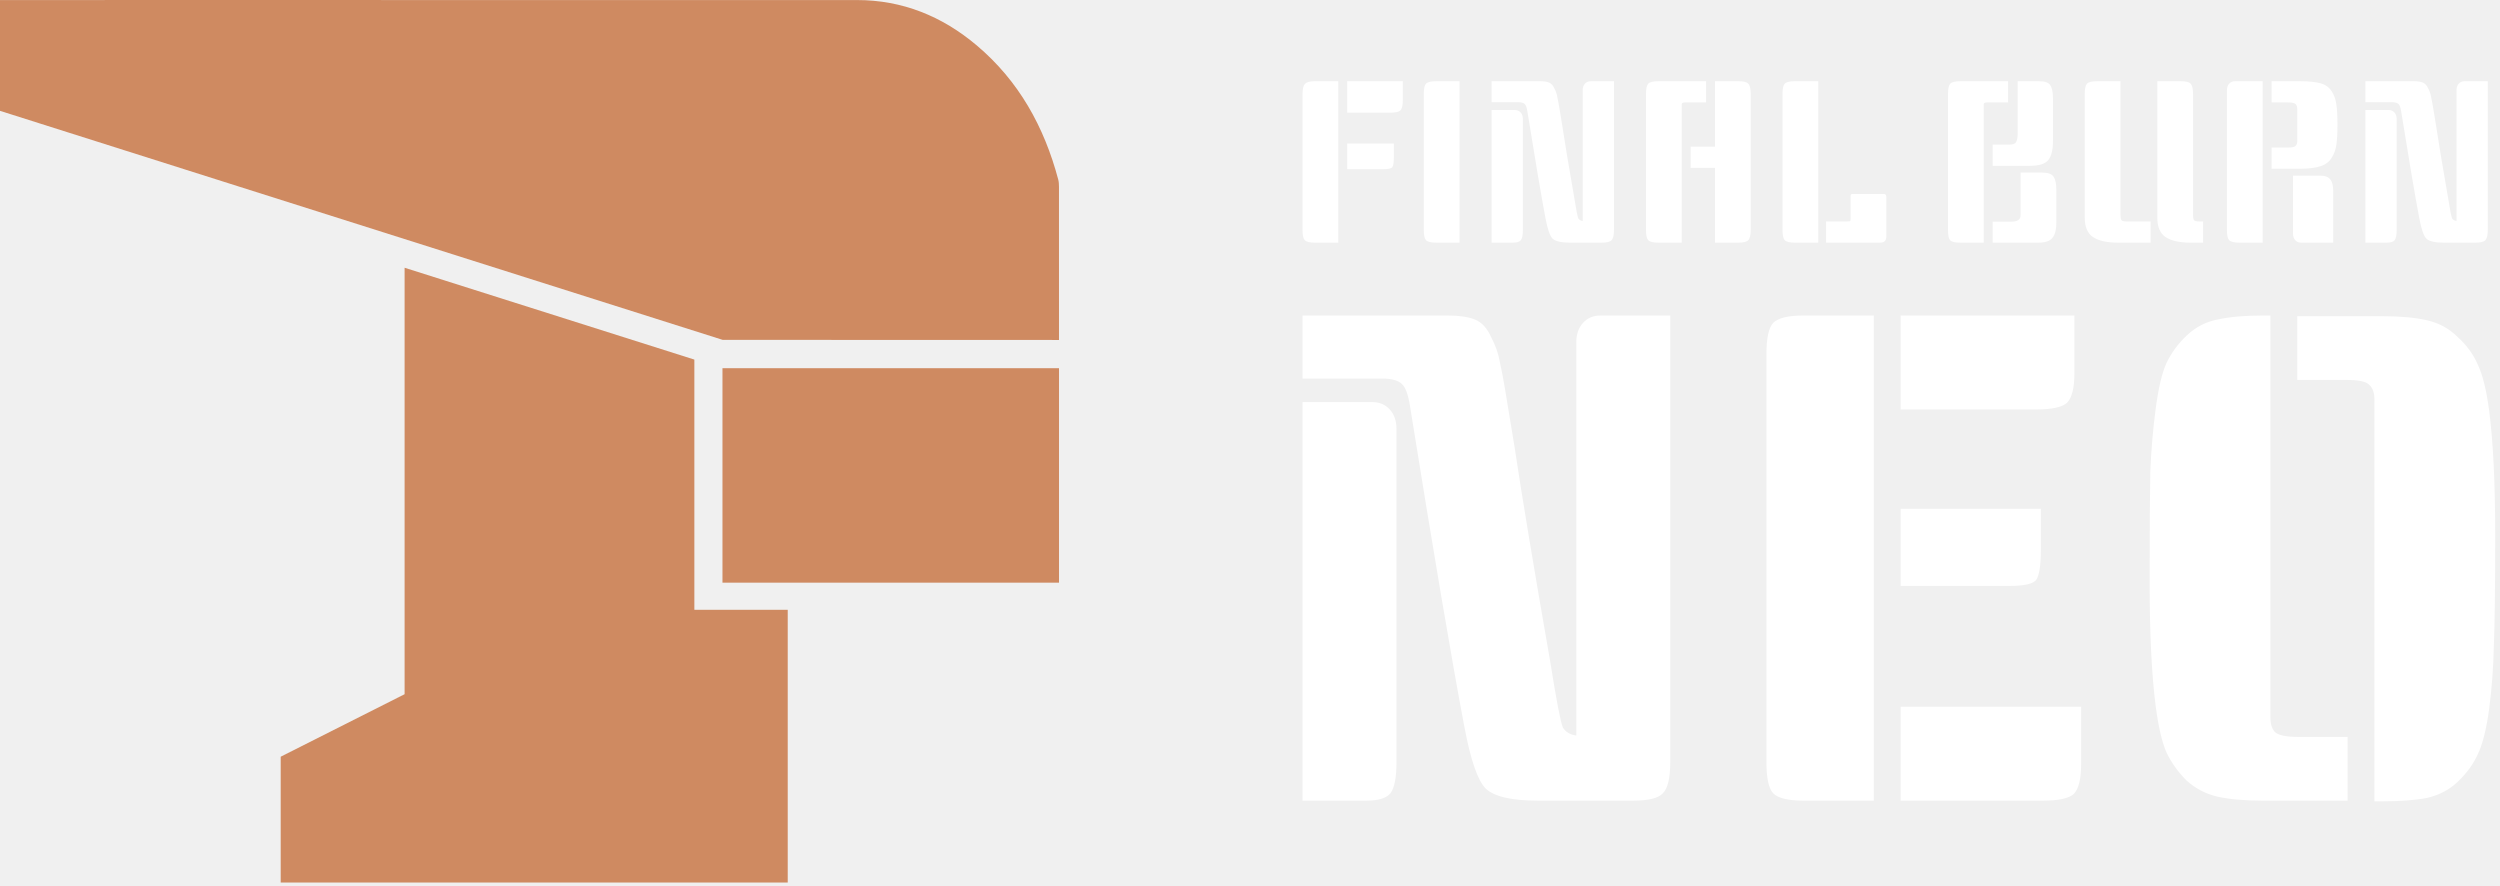
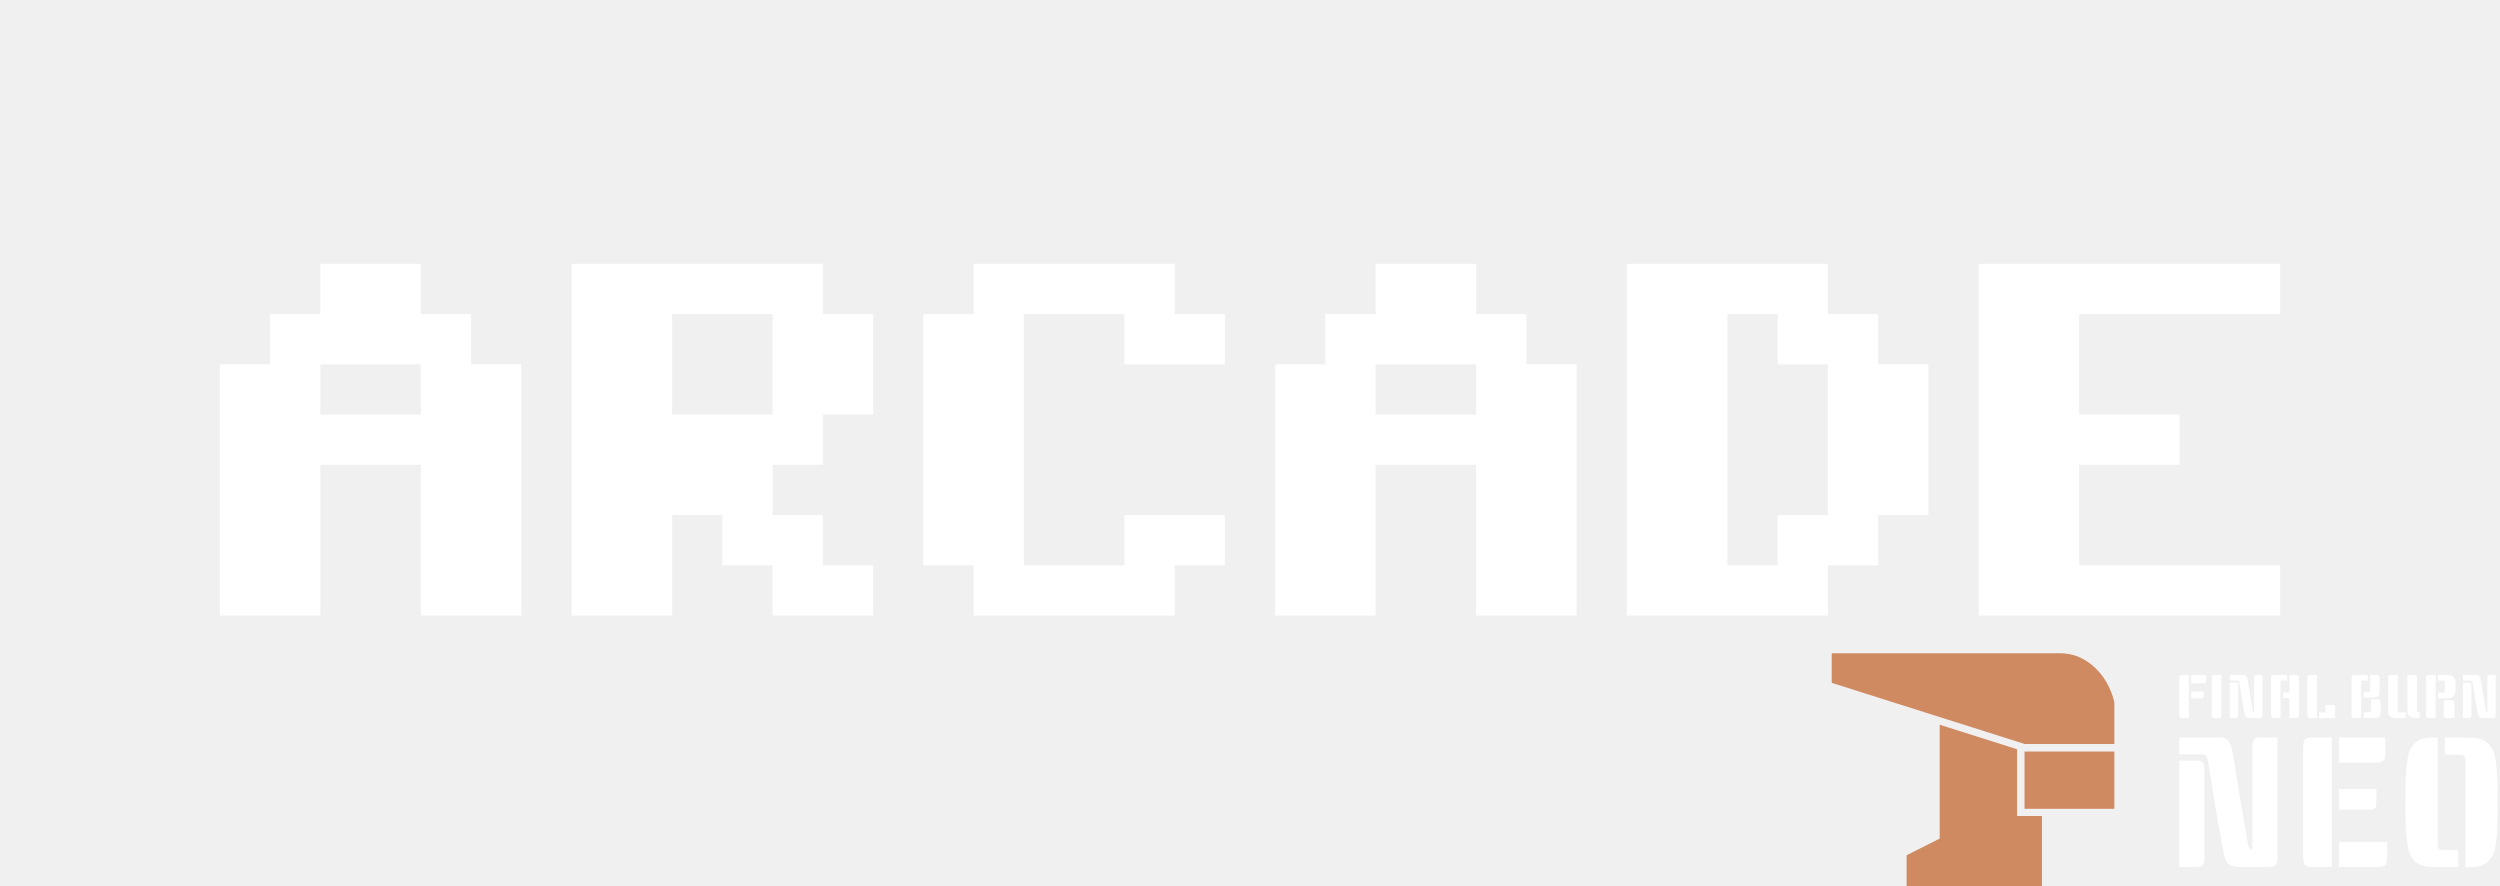
- <svg xmlns="http://www.w3.org/2000/svg" width="398" height="141" viewBox="0 0 398 141" fill="none">
-   <path d="M213.052 38.631H209.319C208.513 38.631 207.98 38.501 207.719 38.24C207.482 37.979 207.364 37.446 207.364 36.64V14.991C207.364 14.161 207.494 13.616 207.755 13.355C208.016 13.071 208.537 12.929 209.319 12.929H213.052V38.631ZM221.904 22.847V24.98C221.904 25.833 221.821 26.378 221.655 26.615C221.489 26.829 221.015 26.935 220.233 26.935H214.474V22.847H221.904ZM223.326 12.929V15.986C223.326 16.792 223.195 17.325 222.935 17.586C222.674 17.823 222.129 17.941 221.299 17.941H214.474V12.929H223.326Z" fill="white" />
-   <path d="M232.354 38.631H228.621C227.816 38.631 227.282 38.501 227.022 38.24C226.785 37.979 226.666 37.434 226.666 36.605V14.955C226.666 14.126 226.785 13.581 227.022 13.32C227.282 13.059 227.816 12.929 228.621 12.929H232.354V38.631Z" fill="white" />
-   <path d="M256.945 12.929V36.605C256.945 37.434 256.815 37.979 256.554 38.24C256.317 38.501 255.796 38.631 254.99 38.631H249.942C248.543 38.631 247.619 38.418 247.169 37.991C246.742 37.565 246.363 36.463 246.031 34.685C245.368 31.178 244.408 25.513 243.152 17.692C243.057 17.1 242.915 16.721 242.725 16.555C242.559 16.389 242.263 16.294 241.836 16.27H237.464V12.929H245.178C245.771 12.929 246.245 13 246.6 13.142C246.956 13.284 247.24 13.592 247.453 14.066C247.69 14.517 247.844 14.955 247.915 15.382C248.01 15.808 248.105 16.306 248.2 16.875C248.318 17.562 248.484 18.569 248.697 19.896C249.1 22.575 249.728 26.355 250.582 31.237C250.913 33.322 251.139 34.496 251.257 34.756C251.399 34.993 251.636 35.136 251.968 35.183V14.351C251.968 13.924 252.087 13.581 252.324 13.32C252.561 13.059 252.869 12.929 253.248 12.929H256.945ZM237.464 17.515H241.161C241.54 17.515 241.848 17.645 242.085 17.906C242.322 18.166 242.441 18.51 242.441 18.937V36.605C242.441 37.411 242.334 37.956 242.121 38.24C241.907 38.501 241.481 38.631 240.841 38.631H237.464V17.515Z" fill="white" />
-   <path d="M271.605 16.306H268.299C267.92 16.306 267.73 16.401 267.73 16.59V38.631H263.997C263.192 38.631 262.658 38.501 262.398 38.24C262.161 37.979 262.042 37.434 262.042 36.605V14.955C262.042 14.126 262.161 13.581 262.398 13.32C262.658 13.059 263.192 12.929 263.997 12.929H271.605V16.306ZM273.027 12.929H276.76C277.566 12.929 278.087 13.059 278.324 13.32C278.585 13.581 278.715 14.126 278.715 14.955V36.569C278.715 37.399 278.585 37.956 278.324 38.24C278.063 38.501 277.542 38.631 276.76 38.631H273.027V26.722H269.152V23.345H273.027V12.929Z" fill="white" />
-   <path d="M294.937 30.881H299.914C300.175 30.881 300.305 31.047 300.305 31.379V37.636C300.305 38.299 299.973 38.631 299.31 38.631H290.707V35.254H294.013C294.392 35.254 294.582 35.218 294.582 35.147C294.605 35.053 294.617 34.946 294.617 34.827V31.272C294.617 31.083 294.641 30.976 294.688 30.953C294.736 30.905 294.819 30.881 294.937 30.881ZM289.463 38.631H285.73C284.924 38.631 284.391 38.501 284.13 38.24C283.893 37.979 283.775 37.434 283.775 36.605V14.955C283.775 14.126 283.893 13.581 284.13 13.32C284.391 13.059 284.924 12.929 285.73 12.929H289.463V38.631Z" fill="white" />
-   <path d="M319.687 16.306H316.381C316.002 16.306 315.812 16.401 315.812 16.59V38.631H312.08C311.274 38.631 310.741 38.513 310.48 38.276C310.243 38.015 310.124 37.482 310.124 36.676V14.955C310.124 14.126 310.243 13.581 310.48 13.32C310.741 13.059 311.274 12.929 312.08 12.929H319.687V16.306ZM321.678 27.469H325.055C326.027 27.469 326.655 27.694 326.939 28.144C327.224 28.571 327.366 29.258 327.366 30.206V35.467C327.366 37.032 326.951 37.991 326.122 38.347C325.719 38.536 325.209 38.631 324.593 38.631H317.234V35.289H320.221C321.192 35.289 321.678 34.946 321.678 34.259V27.469ZM321.216 12.929H324.593C325.541 12.929 326.145 13.142 326.406 13.569C326.691 13.995 326.833 14.694 326.833 15.666V22.492C326.833 23.866 326.584 24.862 326.086 25.478C325.612 26.094 324.605 26.402 323.065 26.402H317.234V23.025H319.865C320.458 23.025 320.825 22.883 320.967 22.598C321.133 22.314 321.216 21.875 321.216 21.283V12.929Z" fill="white" />
-   <path d="M337.579 12.929V34.223C337.579 34.602 337.626 34.875 337.721 35.041C337.839 35.183 338.112 35.254 338.539 35.254H342.378V38.631H337.152C335.422 38.631 334.107 38.335 333.206 37.742C332.329 37.15 331.891 36.119 331.891 34.65V14.955C331.891 14.126 332.009 13.581 332.246 13.32C332.507 13.059 333.04 12.929 333.846 12.929H337.579ZM343.444 12.929H347.177C347.983 12.929 348.504 13.059 348.741 13.32C349.002 13.581 349.132 14.126 349.132 14.955V34.223C349.132 34.602 349.18 34.875 349.275 35.041C349.393 35.183 349.666 35.254 350.092 35.254H350.732V38.631H348.706C346.976 38.631 345.66 38.335 344.76 37.742C343.883 37.15 343.444 36.119 343.444 34.65V12.929Z" fill="white" />
-   <path d="M360.215 38.631H356.482C355.676 38.631 355.143 38.501 354.882 38.24C354.645 37.979 354.527 37.434 354.527 36.605V14.351C354.527 13.924 354.645 13.581 354.882 13.32C355.119 13.059 355.427 12.929 355.807 12.929H360.215V38.631ZM361.637 12.929H366.152C367.526 12.929 368.604 13.036 369.387 13.249C370.192 13.462 370.797 13.889 371.2 14.528C371.602 15.145 371.851 15.844 371.946 16.626C372.065 17.384 372.124 18.463 372.124 19.861C372.124 21.259 372.065 22.326 371.946 23.06C371.851 23.795 371.602 24.482 371.2 25.122C370.82 25.762 370.216 26.212 369.387 26.473C368.581 26.734 367.502 26.864 366.152 26.864H361.637V23.487H364.267C364.884 23.487 365.275 23.404 365.441 23.238C365.63 23.072 365.725 22.812 365.725 22.456V17.372C365.725 16.993 365.63 16.721 365.441 16.555C365.275 16.389 364.884 16.306 364.267 16.306H361.637V12.929ZM365.049 27.966H369.458C370.169 27.966 370.678 28.168 370.986 28.571C371.294 28.95 371.448 29.578 371.448 30.455V38.631H366.329C365.95 38.631 365.642 38.501 365.405 38.24C365.168 37.979 365.049 37.636 365.049 37.209V27.966Z" fill="white" />
-   <path d="M396.054 12.929V36.605C396.054 37.434 395.923 37.979 395.663 38.24C395.426 38.501 394.904 38.631 394.099 38.631H389.05C387.652 38.631 386.728 38.418 386.278 37.991C385.851 37.565 385.472 36.463 385.14 34.685C384.476 31.178 383.517 25.513 382.26 17.692C382.166 17.1 382.024 16.721 381.834 16.555C381.668 16.389 381.372 16.294 380.945 16.27H376.573V12.929H384.287C384.879 12.929 385.353 13 385.709 13.142C386.064 13.284 386.349 13.592 386.562 14.066C386.799 14.517 386.953 14.955 387.024 15.382C387.119 15.808 387.214 16.306 387.309 16.875C387.427 17.562 387.593 18.569 387.806 19.896C388.209 22.575 388.837 26.355 389.69 31.237C390.022 33.322 390.247 34.496 390.366 34.756C390.508 34.993 390.745 35.136 391.077 35.183V14.351C391.077 13.924 391.195 13.581 391.432 13.32C391.669 13.059 391.977 12.929 392.357 12.929H396.054ZM376.573 17.515H380.27C380.649 17.515 380.957 17.645 381.194 17.906C381.431 18.166 381.55 18.51 381.55 18.937V36.605C381.55 37.411 381.443 37.956 381.23 38.24C381.016 38.501 380.59 38.631 379.95 38.631H376.573V17.515Z" fill="white" />
-   <path d="M265.902 50.232V121.375C265.902 123.867 265.51 125.505 264.727 126.289C264.014 127.072 262.448 127.464 260.026 127.464H244.858C240.656 127.464 237.879 126.823 236.526 125.541C235.244 124.259 234.105 120.948 233.108 115.606C231.114 105.067 228.229 88.047 224.455 64.546C224.17 62.766 223.743 61.626 223.173 61.128C222.675 60.629 221.785 60.344 220.503 60.273H207.364V50.232H230.544C232.324 50.232 233.749 50.446 234.817 50.873C235.885 51.3 236.74 52.226 237.38 53.65C238.093 55.003 238.555 56.321 238.769 57.603C239.054 58.885 239.339 60.38 239.624 62.089C239.98 64.154 240.478 67.181 241.119 71.169C242.33 79.216 244.217 90.575 246.781 105.245C247.778 111.512 248.454 115.037 248.81 115.82C249.238 116.532 249.95 116.96 250.947 117.102V54.505C250.947 53.223 251.303 52.191 252.015 51.407C252.727 50.624 253.653 50.232 254.792 50.232H265.902ZM207.364 64.012H218.473C219.613 64.012 220.538 64.404 221.25 65.187C221.963 65.97 222.319 67.003 222.319 68.285V121.375C222.319 123.796 221.998 125.434 221.357 126.289C220.716 127.072 219.435 127.464 217.512 127.464H207.364V64.012Z" fill="white" />
-   <path d="M298.309 127.464H287.093C284.672 127.464 283.069 127.072 282.286 126.289C281.574 125.505 281.218 123.867 281.218 121.375V56.321C281.218 53.828 281.574 52.191 282.286 51.407C283.069 50.624 284.672 50.232 287.093 50.232H298.309V127.464ZM331.317 112.509V121.588C331.317 124.01 330.925 125.612 330.142 126.395C329.359 127.108 327.721 127.464 325.228 127.464H302.582V112.509H331.317ZM324.908 80.996V87.406C324.908 89.969 324.658 91.607 324.16 92.32C323.661 92.96 322.237 93.281 319.887 93.281H302.582V80.996H324.908ZM330.249 50.232V59.312C330.249 61.733 329.857 63.336 329.074 64.119C328.29 64.831 326.652 65.187 324.16 65.187H302.582V50.232H330.249Z" fill="white" />
-   <path d="M361.451 50.232V114.218C361.451 115.286 361.7 116.069 362.199 116.568C362.769 117.066 363.979 117.316 365.831 117.316H373.736V127.464H360.169C357.321 127.464 354.935 127.25 353.012 126.823C351.161 126.395 349.523 125.541 348.099 124.259C346.746 122.906 345.677 121.41 344.894 119.773C344.182 118.135 343.612 115.678 343.185 112.402C342.544 107.488 342.223 100.901 342.223 92.64C342.223 84.308 342.259 78.433 342.33 75.014C342.473 71.596 342.758 68.285 343.185 65.08C343.612 61.804 344.182 59.383 344.894 57.816C345.677 56.178 346.746 54.719 348.099 53.437C349.523 52.084 351.161 51.229 353.012 50.873C354.935 50.446 357.321 50.232 360.169 50.232H361.451ZM365.724 50.339H379.29C382.139 50.339 384.489 50.553 386.34 50.98C388.263 51.407 389.901 52.297 391.254 53.65C392.679 54.932 393.747 56.392 394.459 58.03C395.242 59.668 395.848 62.125 396.275 65.401C396.916 70.314 397.236 76.937 397.236 85.269C397.236 93.53 397.165 99.37 397.023 102.788C396.951 106.206 396.702 109.553 396.275 112.829C395.848 116.034 395.242 118.455 394.459 120.093C393.747 121.66 392.679 123.12 391.254 124.473C389.901 125.754 388.263 126.609 386.34 127.036C384.489 127.392 382.139 127.57 379.29 127.57H378.008V63.585C378.008 62.517 377.724 61.733 377.154 61.235C376.655 60.736 375.48 60.487 373.629 60.487H365.724V50.339Z" fill="white" />
-   <path fill-rule="evenodd" clip-rule="evenodd" d="M110.543 57.247C110.543 72.051 110.543 82.232 110.543 97.076C115.539 97.076 120.435 97.076 125.407 97.076C125.407 110.14 125.407 127.526 125.407 140.499C98.478 140.499 71.624 140.499 44.686 140.499C44.686 133.822 44.686 127.208 44.686 120.468C51.199 117.182 57.758 113.874 64.412 110.517C64.412 87.937 64.412 65.395 64.412 42.625C79.876 47.527 95.147 52.367 110.543 57.247Z" fill="#CF8A61" />
-   <path fill-rule="evenodd" clip-rule="evenodd" d="M168.592 54.123L115.051 54.107L0 17.646C0 17.646 0 5.925 0 0.011C0.514 -0.012 53.081 0.008 78.889 0.008C98.063 0.008 117.238 0.011 136.412 0.008C143.687 0.006 150.001 2.593 155.498 7.229C162.193 12.877 166.234 20.18 168.465 28.559C168.568 28.944 168.59 29.36 168.59 29.762C168.598 37.495 168.592 54.123 168.592 54.123V54.123Z" fill="#CF8A61" />
-   <path fill-rule="evenodd" clip-rule="evenodd" d="M115.017 58.614C132.899 58.614 150.713 58.614 168.594 58.614C168.594 70.022 168.594 81.353 168.594 92.76C150.712 92.76 132.898 92.76 115.017 92.76C115.017 81.352 115.017 70.021 115.017 58.614V58.614Z" fill="#CF8A61" />
+ <svg xmlns="http://www.w3.org/2000/svg" width="398" height="141" viewBox="0 0 398 141">
+   <g id="mainlogo">
+     <path id="Trazado" fill="#ffffff" stroke="none" d="M 348.47 114.311 L 347.474 114.311 C 347.259 114.311 347.117 114.276 347.047 114.206 C 346.984 114.137 346.952 113.994 346.952 113.779 L 346.952 108.001 C 346.952 107.78 346.987 107.634 347.057 107.565 C 347.126 107.489 347.265 107.451 347.474 107.451 L 348.47 107.451 L 348.47 114.311 Z M 350.833 110.098 L 350.833 110.667 C 350.833 110.895 350.811 111.04 350.767 111.104 C 350.722 111.161 350.596 111.189 350.387 111.189 L 348.85 111.189 L 348.85 110.098 L 350.833 110.098 Z M 351.213 107.451 L 351.213 108.267 C 351.213 108.482 351.178 108.624 351.108 108.694 C 351.039 108.757 350.893 108.789 350.672 108.789 L 348.85 108.789 L 348.85 107.451 L 351.213 107.451 Z" />
+     <path id="path1" fill="#ffffff" stroke="none" d="M 353.622 114.311 L 352.626 114.311 C 352.411 114.311 352.268 114.276 352.199 114.206 C 352.136 114.137 352.104 113.991 352.104 113.77 L 352.104 107.992 C 352.104 107.77 352.136 107.625 352.199 107.555 C 352.268 107.485 352.411 107.451 352.626 107.451 L 353.622 107.451 L 353.622 114.311 Z" />
+     <path id="path2" fill="#ffffff" stroke="none" d="M 360.185 107.451 L 360.185 113.77 C 360.185 113.991 360.151 114.137 360.081 114.206 C 360.018 114.276 359.879 114.311 359.664 114.311 L 358.316 114.311 C 357.943 114.311 357.696 114.254 357.576 114.14 C 357.462 114.026 357.361 113.732 357.272 113.257 C 357.096 112.321 356.839 110.809 356.504 108.722 C 356.479 108.564 356.441 108.463 356.39 108.418 C 356.346 108.374 356.267 108.349 356.153 108.343 L 354.986 108.343 L 354.986 107.451 L 357.045 107.451 C 357.203 107.451 357.33 107.47 357.424 107.508 C 357.519 107.546 357.595 107.628 357.652 107.754 C 357.715 107.874 357.756 107.992 357.775 108.105 C 357.801 108.219 357.826 108.352 357.851 108.504 C 357.883 108.687 357.927 108.956 357.984 109.31 C 358.092 110.025 358.259 111.034 358.487 112.337 C 358.575 112.894 358.636 113.207 358.667 113.276 C 358.705 113.34 358.768 113.378 358.857 113.39 L 358.857 107.83 C 358.857 107.716 358.889 107.625 358.952 107.555 C 359.015 107.485 359.098 107.451 359.199 107.451 L 360.185 107.451 Z M 354.986 108.675 L 355.973 108.675 C 356.074 108.675 356.156 108.709 356.219 108.779 C 356.283 108.849 356.314 108.94 356.314 109.054 L 356.314 113.77 C 356.314 113.985 356.286 114.13 356.229 114.206 C 356.172 114.276 356.058 114.311 355.887 114.311 L 354.986 114.311 L 354.986 108.675 Z" />
+     <path id="path3" fill="#ffffff" stroke="none" d="M 364.098 108.352 L 363.216 108.352 C 363.115 108.352 363.064 108.377 363.064 108.428 L 363.064 114.311 L 362.068 114.311 C 361.853 114.311 361.71 114.276 361.641 114.206 C 361.578 114.137 361.546 113.991 361.546 113.77 L 361.546 107.992 C 361.546 107.77 361.578 107.625 361.641 107.555 C 361.71 107.485 361.853 107.451 362.068 107.451 L 364.098 107.451 L 364.098 108.352 Z M 364.478 107.451 L 365.474 107.451 C 365.689 107.451 365.828 107.485 365.891 107.555 C 365.961 107.625 365.996 107.77 365.996 107.992 L 365.996 113.76 C 365.996 113.982 365.961 114.13 365.891 114.206 C 365.822 114.276 365.683 114.311 365.474 114.311 L 364.478 114.311 L 364.478 111.132 L 363.443 111.132 L 363.443 110.231 L 364.478 110.231 L 364.478 107.451 Z" />
+     <path id="path4" fill="#ffffff" stroke="none" d="M 370.325 112.242 L 371.654 112.242 C 371.723 112.242 371.758 112.286 371.758 112.375 L 371.758 114.045 C 371.758 114.222 371.669 114.311 371.493 114.311 L 369.196 114.311 L 369.196 113.409 L 370.079 113.409 C 370.18 113.409 370.231 113.4 370.231 113.381 C 370.237 113.355 370.24 113.327 370.24 113.295 L 370.24 112.347 C 370.24 112.296 370.246 112.268 370.259 112.261 C 370.272 112.249 370.294 112.242 370.325 112.242 Z M 368.864 114.311 L 367.868 114.311 C 367.653 114.311 367.511 114.276 367.441 114.206 C 367.378 114.137 367.346 113.991 367.346 113.77 L 367.346 107.992 C 367.346 107.77 367.378 107.625 367.441 107.555 C 367.511 107.485 367.653 107.451 367.868 107.451 L 368.864 107.451 L 368.864 114.311 Z" />
+     <path id="path5" fill="#ffffff" stroke="none" d="M 376.931 108.352 L 376.049 108.352 C 375.948 108.352 375.897 108.377 375.897 108.428 L 375.897 114.311 L 374.901 114.311 C 374.686 114.311 374.543 114.279 374.474 114.216 C 374.411 114.146 374.379 114.004 374.379 113.789 L 374.379 107.992 C 374.379 107.77 374.411 107.625 374.474 107.555 C 374.543 107.485 374.686 107.451 374.901 107.451 L 376.931 107.451 L 376.931 108.352 Z M 377.463 111.331 L 378.364 111.331 C 378.623 111.331 378.791 111.391 378.867 111.512 C 378.943 111.625 378.981 111.809 378.981 112.062 L 378.981 113.466 C 378.981 113.884 378.87 114.14 378.649 114.235 C 378.541 114.285 378.405 114.311 378.241 114.311 L 376.276 114.311 L 376.276 113.419 L 377.074 113.419 C 377.333 113.419 377.463 113.327 377.463 113.144 L 377.463 111.331 Z M 377.339 107.451 L 378.241 107.451 C 378.494 107.451 378.655 107.508 378.724 107.621 C 378.801 107.735 378.838 107.922 378.838 108.181 L 378.838 110.003 C 378.838 110.37 378.772 110.636 378.639 110.8 C 378.513 110.964 378.244 111.047 377.833 111.047 L 376.276 111.047 L 376.276 110.145 L 376.979 110.145 C 377.137 110.145 377.235 110.107 377.273 110.031 C 377.317 109.956 377.339 109.839 377.339 109.68 L 377.339 107.451 Z" />
+     <path id="path6" fill="#ffffff" stroke="none" d="M 381.707 107.451 L 381.707 113.134 C 381.707 113.235 381.719 113.308 381.744 113.352 C 381.776 113.39 381.849 113.409 381.963 113.409 L 382.987 113.409 L 382.987 114.311 L 381.593 114.311 C 381.131 114.311 380.78 114.232 380.539 114.073 C 380.305 113.915 380.188 113.64 380.188 113.248 L 380.188 107.992 C 380.188 107.77 380.22 107.625 380.283 107.555 C 380.353 107.485 380.495 107.451 380.71 107.451 L 381.707 107.451 Z M 383.272 107.451 L 384.268 107.451 C 384.483 107.451 384.622 107.485 384.686 107.555 C 384.755 107.625 384.79 107.77 384.79 107.992 L 384.79 113.134 C 384.79 113.235 384.803 113.308 384.828 113.352 C 384.86 113.39 384.932 113.409 385.046 113.409 L 385.217 113.409 L 385.217 114.311 L 384.676 114.311 C 384.215 114.311 383.863 114.232 383.623 114.073 C 383.389 113.915 383.272 113.64 383.272 113.248 L 383.272 107.451 Z" />
+     <path id="path7" fill="#ffffff" stroke="none" d="M 387.748 114.311 L 386.752 114.311 C 386.537 114.311 386.394 114.276 386.325 114.206 C 386.261 114.137 386.23 113.991 386.23 113.77 L 386.23 107.83 C 386.23 107.716 386.261 107.625 386.325 107.555 C 386.388 107.485 386.47 107.451 386.572 107.451 L 387.748 107.451 L 387.748 114.311 Z M 388.128 107.451 L 389.333 107.451 C 389.699 107.451 389.987 107.479 390.196 107.536 C 390.411 107.593 390.572 107.707 390.68 107.878 C 390.787 108.042 390.854 108.229 390.879 108.437 C 390.911 108.64 390.927 108.928 390.927 109.301 C 390.927 109.674 390.911 109.959 390.879 110.155 C 390.854 110.351 390.787 110.534 390.68 110.705 C 390.578 110.876 390.417 110.996 390.196 111.066 C 389.981 111.135 389.693 111.17 389.333 111.17 L 388.128 111.17 L 388.128 110.269 L 388.829 110.269 C 388.994 110.269 389.099 110.247 389.143 110.202 C 389.193 110.158 389.219 110.088 389.219 109.993 L 389.219 108.637 C 389.219 108.535 389.193 108.463 389.143 108.418 C 389.099 108.374 388.994 108.352 388.829 108.352 L 388.128 108.352 L 388.128 107.451 Z M 389.038 111.464 L 390.215 111.464 C 390.405 111.464 390.541 111.518 390.623 111.625 C 390.705 111.727 390.746 111.894 390.746 112.128 L 390.746 114.311 L 389.38 114.311 C 389.279 114.311 389.196 114.276 389.133 114.206 C 389.07 114.137 389.038 114.045 389.038 113.931 L 389.038 111.464 Z" />
+     <path id="path8" fill="#ffffff" stroke="none" d="M 397.313 107.451 L 397.313 113.77 C 397.313 113.991 397.278 114.137 397.209 114.206 C 397.146 114.276 397.006 114.311 396.792 114.311 L 395.444 114.311 C 395.071 114.311 394.824 114.254 394.704 114.14 C 394.59 114.026 394.489 113.732 394.4 113.257 C 394.223 112.321 393.967 110.809 393.632 108.722 C 393.607 108.564 393.569 108.463 393.518 108.418 C 393.474 108.374 393.395 108.349 393.281 108.343 L 392.114 108.343 L 392.114 107.451 L 394.173 107.451 C 394.331 107.451 394.457 107.47 394.552 107.508 C 394.647 107.546 394.723 107.628 394.78 107.754 C 394.843 107.874 394.884 107.992 394.903 108.105 C 394.929 108.219 394.954 108.352 394.979 108.504 C 395.011 108.687 395.055 108.956 395.112 109.31 C 395.22 110.025 395.387 111.034 395.615 112.337 C 395.703 112.894 395.764 113.207 395.795 113.276 C 395.833 113.34 395.896 113.378 395.985 113.39 L 395.985 107.83 C 395.985 107.716 396.017 107.625 396.08 107.555 C 396.143 107.485 396.225 107.451 396.327 107.451 L 397.313 107.451 Z M 392.114 108.675 L 393.101 108.675 C 393.202 108.675 393.284 108.709 393.347 108.779 C 393.411 108.849 393.442 108.94 393.442 109.054 L 393.442 113.77 C 393.442 113.985 393.414 114.13 393.357 114.206 C 393.3 114.276 393.186 114.311 393.015 114.311 L 392.114 114.311 L 392.114 108.675 Z" />
+     <path id="path9" fill="#ffffff" stroke="none" d="M 362.576 117.407 L 362.576 136.395 C 362.576 137.06 362.471 137.497 362.262 137.706 C 362.072 137.915 361.654 138.02 361.008 138.02 L 356.959 138.02 C 355.838 138.02 355.097 137.849 354.736 137.507 C 354.393 137.165 354.089 136.281 353.823 134.855 C 353.291 132.042 352.521 127.5 351.514 121.227 C 351.438 120.752 351.324 120.448 351.172 120.315 C 351.039 120.182 350.801 120.106 350.459 120.087 L 346.952 120.087 L 346.952 117.407 L 353.139 117.407 C 353.614 117.407 353.994 117.464 354.279 117.578 C 354.565 117.692 354.793 117.939 354.964 118.319 C 355.154 118.68 355.277 119.032 355.334 119.374 C 355.41 119.716 355.486 120.115 355.562 120.572 C 355.657 121.123 355.79 121.931 355.961 122.995 C 356.285 125.143 356.788 128.174 357.473 132.09 C 357.739 133.762 357.919 134.703 358.014 134.912 C 358.128 135.102 358.318 135.216 358.585 135.254 L 358.585 118.547 C 358.585 118.205 358.68 117.93 358.87 117.72 C 359.06 117.511 359.307 117.407 359.611 117.407 L 362.576 117.407 Z M 346.952 121.085 L 349.917 121.085 C 350.222 121.085 350.468 121.189 350.658 121.398 C 350.849 121.607 350.944 121.883 350.944 122.225 L 350.944 136.395 C 350.944 137.041 350.858 137.478 350.687 137.706 C 350.516 137.915 350.174 138.02 349.661 138.02 L 346.952 138.02 L 346.952 121.085 Z" />
+     <path id="path10" fill="#ffffff" stroke="none" d="M 371.225 138.02 L 368.232 138.02 C 367.586 138.02 367.158 137.915 366.949 137.706 C 366.759 137.497 366.664 137.06 366.664 136.395 L 366.664 119.032 C 366.664 118.367 366.759 117.93 366.949 117.72 C 367.158 117.511 367.586 117.407 368.232 117.407 L 371.225 117.407 L 371.225 138.02 Z M 380.035 134.029 L 380.035 136.452 C 380.035 137.098 379.931 137.526 379.722 137.735 C 379.513 137.925 379.075 138.02 378.41 138.02 L 372.366 138.02 L 372.366 134.029 L 380.035 134.029 Z M 378.325 125.618 L 378.325 127.328 C 378.325 128.013 378.258 128.45 378.125 128.64 C 377.992 128.811 377.612 128.897 376.985 128.897 L 372.366 128.897 L 372.366 125.618 L 378.325 125.618 Z M 379.75 117.407 L 379.75 119.83 C 379.75 120.477 379.646 120.904 379.437 121.113 C 379.227 121.303 378.79 121.398 378.125 121.398 L 372.366 121.398 L 372.366 117.407 L 379.75 117.407 Z" />
+     <path id="path11" fill="#ffffff" stroke="none" d="M 388.078 117.407 L 388.078 134.485 C 388.078 134.77 388.144 134.979 388.278 135.112 C 388.43 135.245 388.753 135.311 389.247 135.311 L 391.357 135.311 L 391.357 138.02 L 387.736 138.02 C 386.976 138.02 386.339 137.963 385.826 137.849 C 385.332 137.735 384.894 137.507 384.514 137.165 C 384.153 136.803 383.868 136.404 383.659 135.967 C 383.469 135.53 383.317 134.874 383.203 134 C 383.032 132.688 382.946 130.93 382.946 128.725 C 382.946 126.502 382.956 124.934 382.975 124.021 C 383.013 123.109 383.089 122.225 383.203 121.37 C 383.317 120.496 383.469 119.849 383.659 119.431 C 383.868 118.994 384.153 118.604 384.514 118.262 C 384.894 117.901 385.332 117.673 385.826 117.578 C 386.339 117.464 386.976 117.407 387.736 117.407 L 388.078 117.407 Z M 389.218 117.435 L 392.839 117.435 C 393.6 117.435 394.227 117.492 394.721 117.606 C 395.234 117.72 395.671 117.958 396.032 118.319 C 396.413 118.661 396.698 119.051 396.888 119.488 C 397.097 119.925 397.258 120.581 397.372 121.455 C 397.543 122.767 397.629 124.534 397.629 126.758 C 397.629 128.963 397.61 130.522 397.572 131.434 C 397.553 132.346 397.486 133.24 397.372 134.114 C 397.258 134.969 397.097 135.615 396.888 136.053 C 396.698 136.471 396.413 136.861 396.032 137.222 C 395.671 137.564 395.234 137.792 394.721 137.906 C 394.227 138.001 393.6 138.048 392.839 138.048 L 392.497 138.048 L 392.497 120.971 C 392.497 120.686 392.421 120.477 392.269 120.343 C 392.136 120.21 391.822 120.144 391.328 120.144 L 389.218 120.144 L 389.218 117.435 Z" />
+     <path id="path12" fill="#cf8a61" fill-rule="evenodd" stroke="none" d="M 321.111 119.279 C 321.111 123.23 321.111 125.948 321.111 129.909 C 322.444 129.909 323.751 129.909 325.078 129.909 C 325.078 133.396 325.078 138.037 325.078 141.499 C 317.891 141.499 310.724 141.499 303.534 141.499 C 303.534 139.717 303.534 137.952 303.534 136.153 C 305.272 135.276 307.023 134.393 308.799 133.497 C 308.799 127.47 308.799 121.454 308.799 115.377 C 312.926 116.685 317.002 117.977 321.111 119.279 Z" />
+     <path id="path13" fill="#cf8a61" fill-rule="evenodd" stroke="none" d="M 336.604 118.445 L 322.314 118.441 L 291.607 108.71 C 291.607 108.71 291.607 105.581 291.607 104.003 C 291.744 103.997 305.774 104.002 312.662 104.002 C 317.78 104.002 322.898 104.003 328.015 104.002 C 329.957 104.002 331.642 104.692 333.109 105.93 C 334.896 107.437 335.975 109.386 336.57 111.622 C 336.598 111.725 336.604 111.836 336.604 111.943 C 336.606 114.007 336.604 118.445 336.604 118.445 L 336.604 118.445 Z" />
+     <path id="path14" fill="#cf8a61" fill-rule="evenodd" stroke="none" d="M 322.305 119.644 C 327.078 119.644 331.832 119.644 336.605 119.644 C 336.605 122.689 336.605 125.713 336.605 128.758 C 331.832 128.758 327.077 128.758 322.305 128.758 C 322.305 125.713 322.305 122.689 322.305 119.644 L 322.305 119.644 Z" />
+   </g>
+   <path id="ARCADE" fill="#ffffff" fill-rule="evenodd" stroke="none" d="M 315 42 L 363 42 L 363 50 L 331 50 L 331 66 L 347 66 L 347 74 L 331 74 L 331 90 L 363 90 L 363 98 L 315 98 Z M 259 42 L 291 42 L 291 50 L 299 50 L 299 58 L 307 58 L 307 82 L 299 82 L 299 90 L 291 90 L 291 98 L 259 98 Z M 275 50 L 275 90 L 283 90 L 283 82 L 291 82 L 291 58 L 283 58 L 283 50 Z M 219 42 L 235 42 L 235 50 L 243 50 L 243 58 L 251 58 L 251 98 L 235 98 L 235 74 L 219 74 L 219 98 L 203 98 L 203 58 L 211 58 L 211 50 L 219 50 Z M 219 58 L 219 66 L 235 66 L 235 58 Z M 155 42 L 187 42 L 187 50 L 195 50 L 195 58 L 179 58 L 179 50 L 163 50 L 163 90 L 179 90 L 179 82 L 195 82 L 195 90 L 187 90 L 187 98 L 155 98 L 155 90 L 147 90 L 147 50 L 155 50 Z M 91 42 L 131 42 L 131 50 L 139 50 L 139 66 L 131 66 L 131 74 L 123 74 L 123 82 L 131 82 L 131 90 L 139 90 L 139 98 L 123 98 L 123 90 L 115 90 L 115 82 L 107 82 L 107 98 L 91 98 Z M 107 50 L 107 66 L 123 66 L 123 50 Z M 51 42 L 67 42 L 67 50 L 75 50 L 75 58 L 83 58 L 83 98 L 67 98 L 67 74 L 51 74 L 51 98 L 35 98 L 35 58 L 43 58 L 43 50 L 51 50 Z M 51 58 L 51 66 L 67 66 L 67 58 Z" />
</svg>
